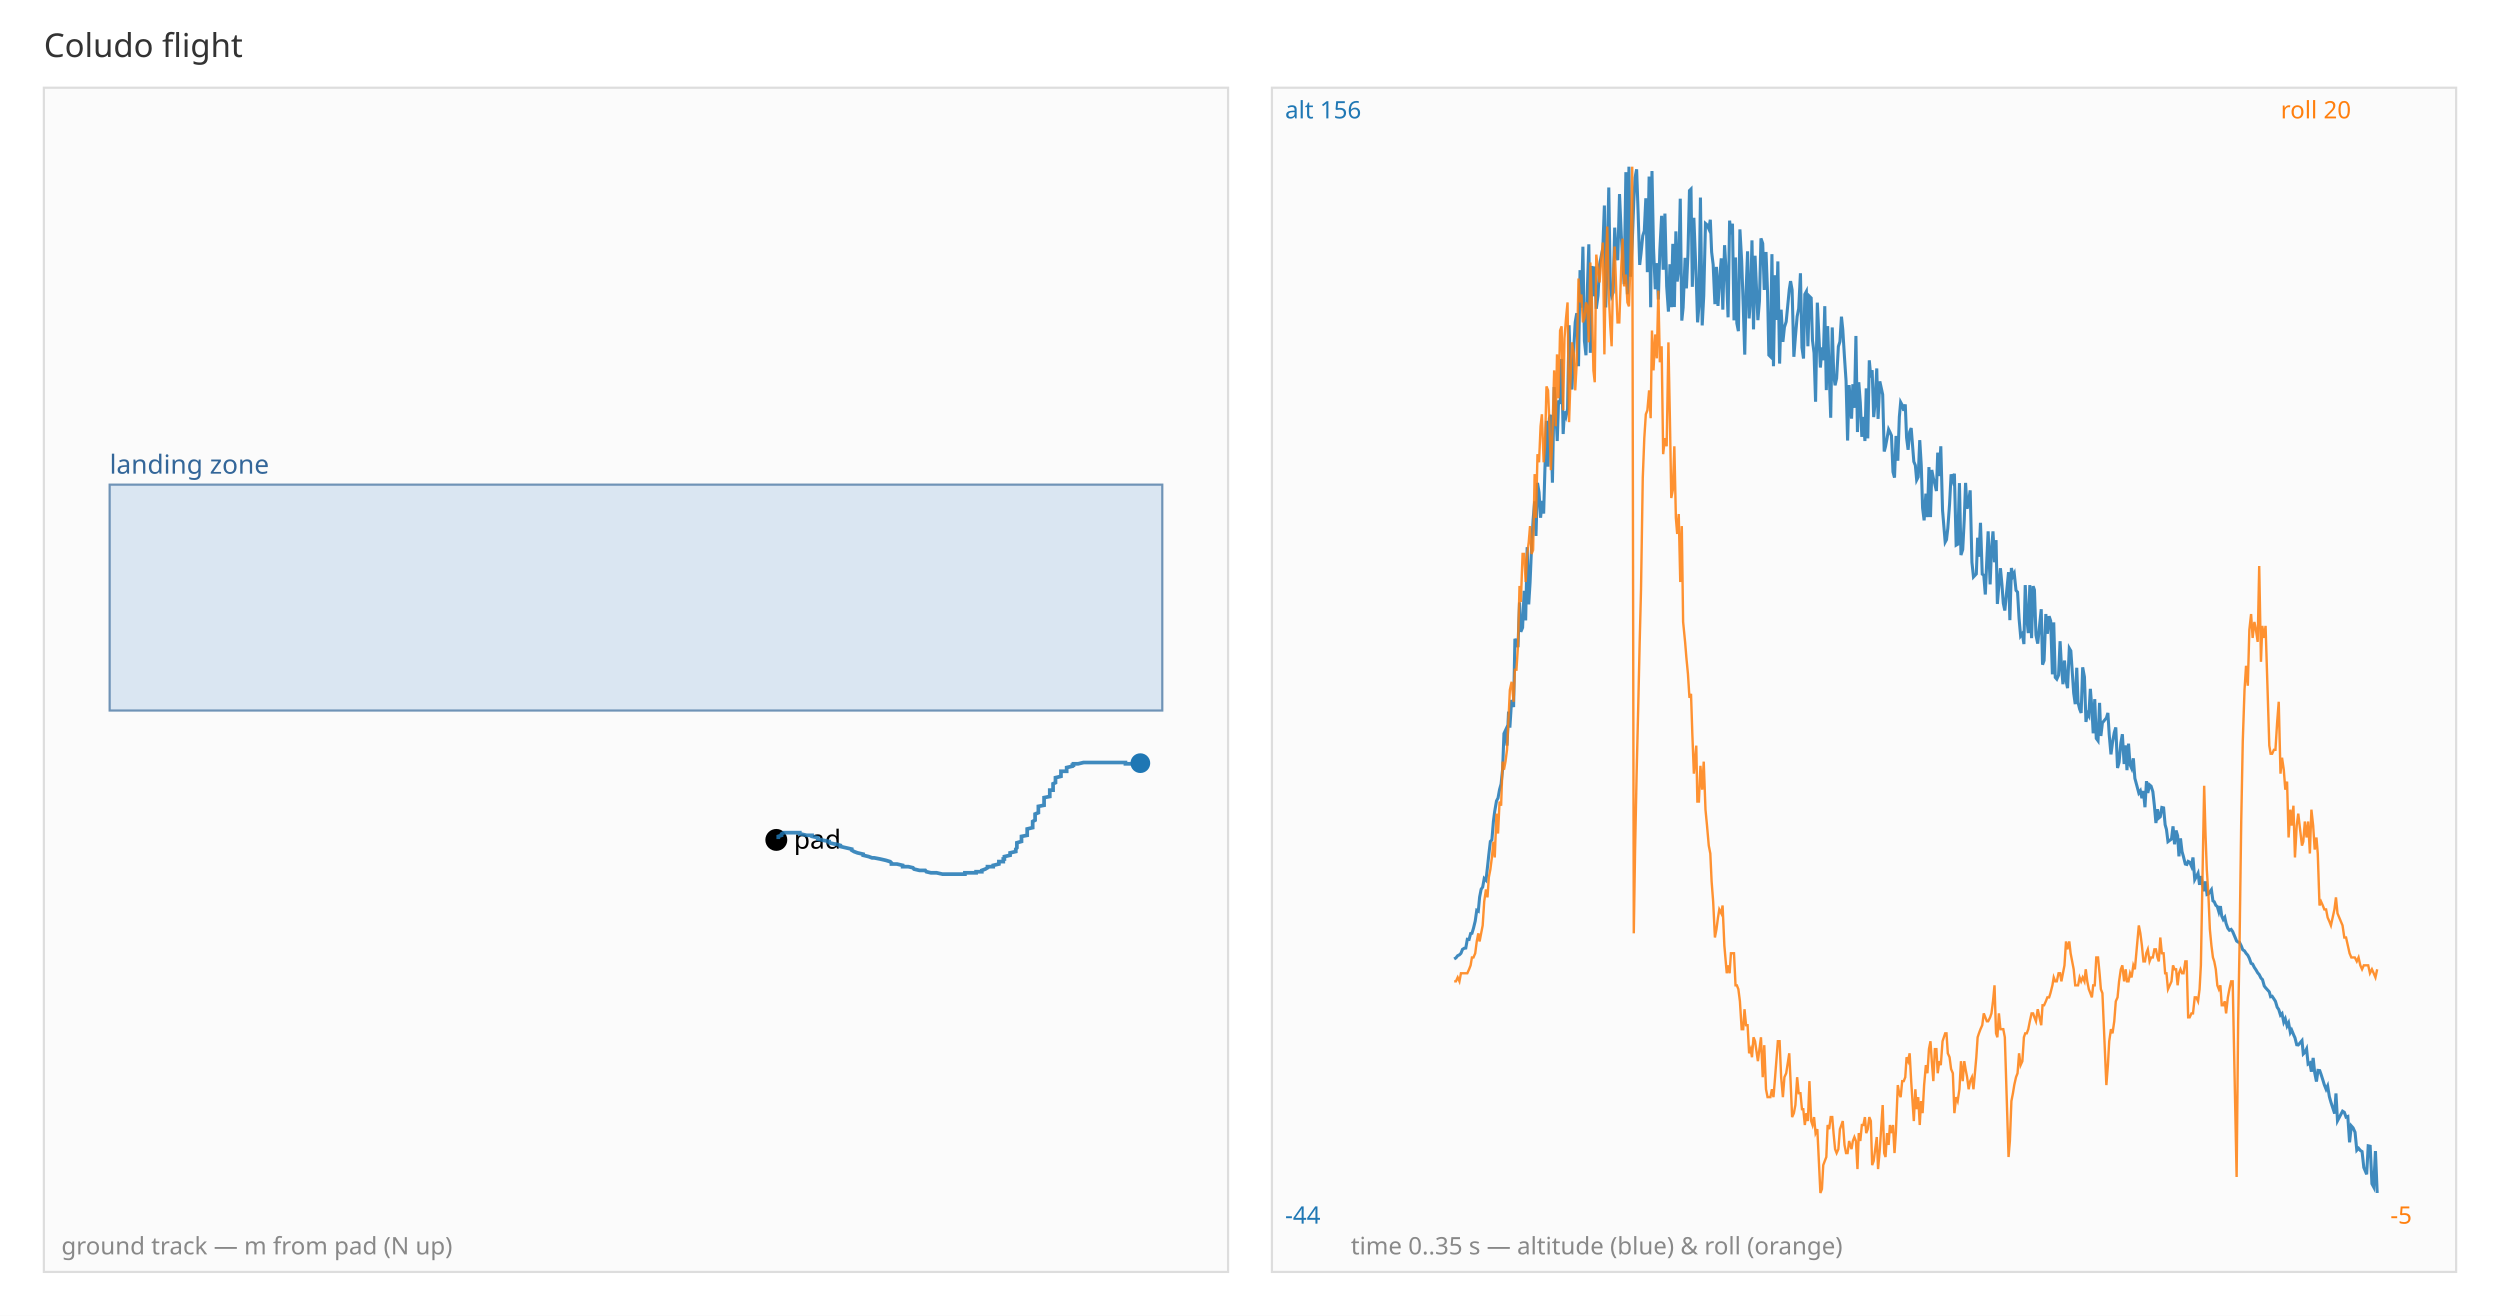
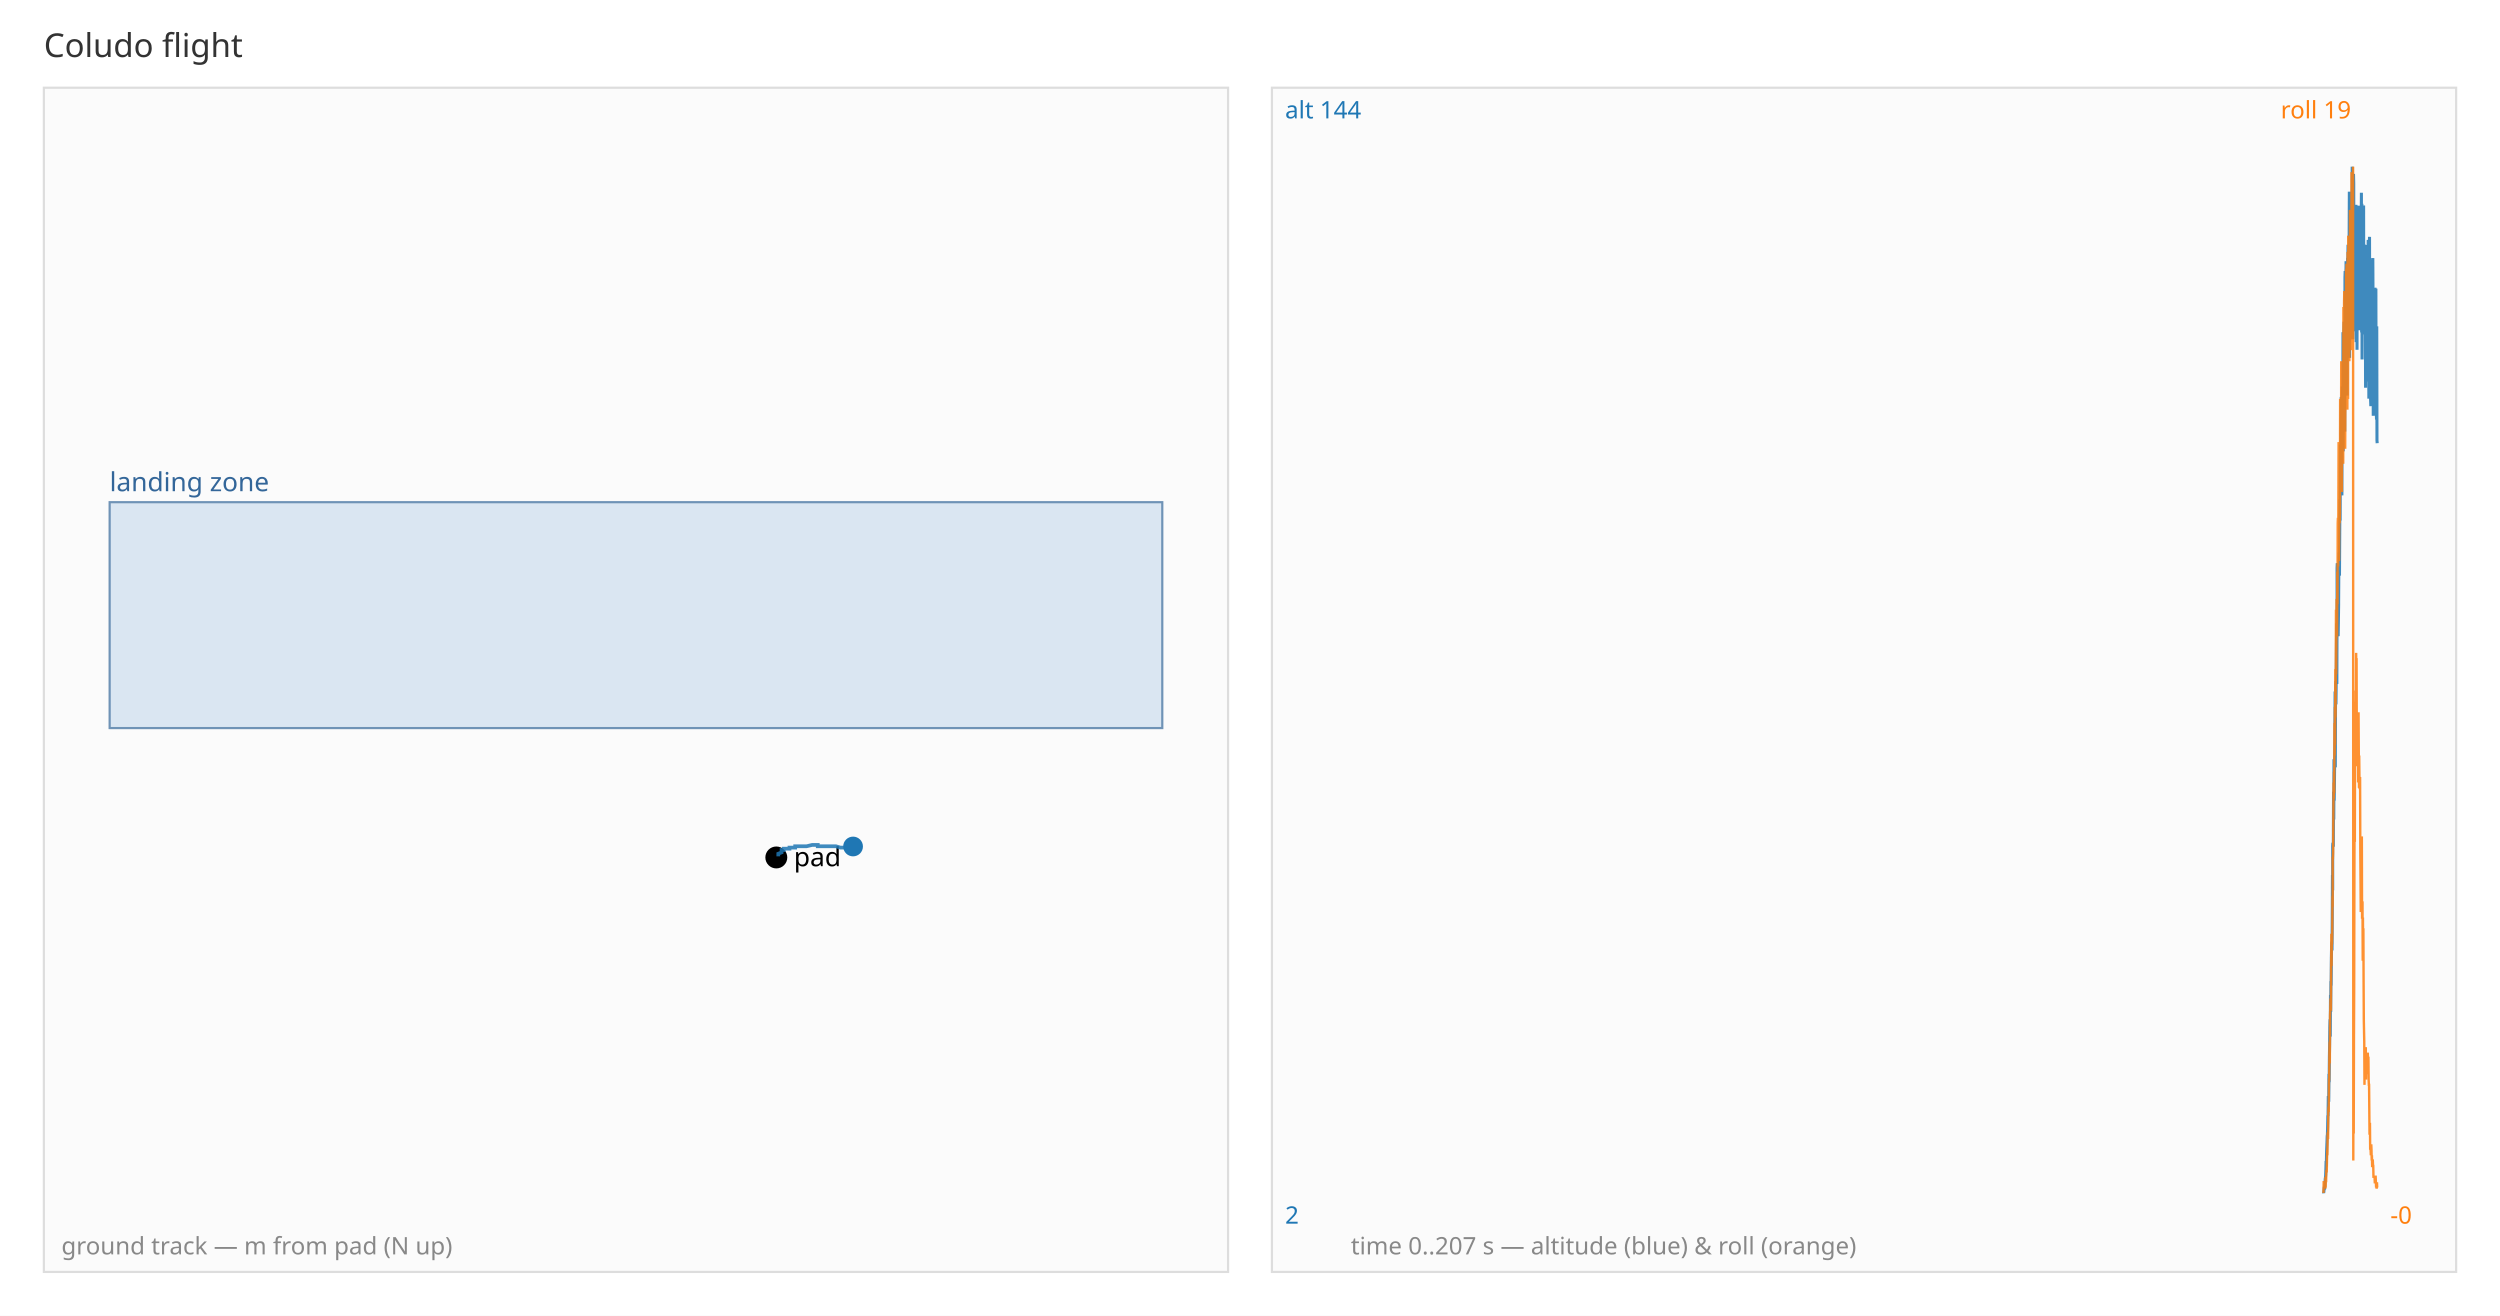
<svg xmlns="http://www.w3.org/2000/svg" width="1140" height="600" font-family="sans-serif" font-size="13">
  <rect width="1140" height="600" fill="white" />
  <text x="20" y="26" font-size="15" fill="#333">Coludo flight</text>
  <rect x="20" y="40" width="540" height="540" fill="#fbfbfb" stroke="#ddd" />
-   <rect x="50" y="221" width="480" height="103" fill="#cde" stroke="#369" opacity="0.7" />
-   <text x="50" y="216" fill="#369" font-size="12">landing zone</text>
-   <circle cx="354" cy="383" r="5" fill="black" />
-   <text x="362" y="387" font-size="12">pad</text>
-   <path d="M354.9,382.6 L354.9,382.6 L354.9,382.6 L354.9,382.6 L354.9,382.6 L354.9,382.6 L354.9,382.6 L354.9,382.6 L354.9,382.6 L354.9,382.6 L354.9,382.6 L354.9,382.6 L354.9,382.6 L354.9,382.6 L354.9,382.6 L354.9,382.6 L354.9,382.6 L354.9,382.6 L354.9,382.6 L354.9,382.6 L354.9,382.6 L354.9,382.6 L354.9,382.6 L354.9,382.6 L354.9,382.6 L354.9,382.6 L354.9,382.6 L354.9,382.6 L354.9,382.6 L354.9,382.6 L354.9,382.6 L354.9,382.6 L354.9,382.6 L354.9,382.6 L354.9,382.6 L354.9,382.6 L354.9,382.6 L354.9,382.6 L354.9,382.6 L354.9,382.6 L354.9,382.6 L354.9,382.6 L354.9,382.6 L354.9,382.6 L354.9,382.6 L354.9,382.6 L354.9,382.6 L354.9,382.6 L354.9,382.6 L354.9,382.6 L354.9,382.6 L354.9,382.6 L354.9,382.6 L354.9,382.0 L354.9,381.4 L354.9,381.4 L356.4,380.9 L356.4,380.3 L356.4,380.3 L357.4,379.7 L357.4,379.7 L357.4,379.7 L360.0,379.7 L360.0,379.7 L362.6,379.7 L362.6,379.7 L364.7,379.7 L364.7,380.3 L365.2,380.3 L367.8,380.9 L370.3,380.9 L370.3,381.4 L372.9,382.0 L372.9,382.0 L372.9,382.6 L375.5,383.2 L378.1,383.7 L378.1,384.3 L380.7,384.9 L381.2,384.9 L383.2,385.5 L383.2,386.0 L385.8,386.6 L388.4,387.2 L388.4,387.7 L389.4,388.3 L391.0,388.9 L393.6,389.5 L393.6,390.0 L396.1,390.6 L397.7,391.2 L398.7,391.2 L401.3,391.7 L401.3,391.7 L403.9,392.3 L405.9,392.9 L406.5,393.5 L406.5,394.0 L409.0,394.0 L411.6,394.6 L411.6,395.2 L414.2,395.2 L416.3,395.7 L416.3,395.7 L416.8,396.3 L419.3,396.9 L419.3,396.9 L421.9,396.9 L422.4,397.5 L422.4,397.5 L424.5,398.0 L424.5,398.0 L427.1,398.0 L429.7,398.6 L429.7,398.6 L430.7,398.6 L430.7,398.6 L432.2,398.6 L432.2,398.6 L434.8,398.6 L434.8,398.6 L437.4,398.6 L437.4,398.6 L439.0,398.6 L439.0,398.6 L440.0,398.6 L440.0,398.0 L442.6,398.0 L442.6,398.0 L445.1,398.0 L445.1,397.5 L445.1,397.5 L447.7,397.5 L447.7,396.9 L447.7,396.9 L449.3,396.3 L449.3,396.3 L450.3,395.7 L450.3,395.7 L450.3,395.2 L452.9,395.2 L452.9,394.6 L452.9,394.6 L455.5,394.0 L455.5,393.5 L455.5,393.5 L455.5,392.9 L457.5,392.9 L457.5,392.3 L457.5,391.7 L458.0,391.7 L458.0,391.2 L458.0,391.2 L458.0,391.2 L458.0,390.6 L460.6,390.0 L460.6,390.0 L460.6,389.5 L460.6,388.9 L463.2,388.3 L463.2,387.7 L463.2,387.7 L463.2,387.2 L463.7,386.6 L463.7,386.0 L463.7,386.0 L463.7,385.5 L463.7,384.9 L463.7,384.3 L465.8,383.7 L465.8,383.7 L465.8,383.2 L465.8,382.6 L465.8,382.0 L465.8,381.4 L468.4,380.9 L468.4,380.3 L468.4,379.7 L468.4,379.7 L468.4,379.2 L468.4,378.6 L468.4,378.0 L470.9,377.4 L470.9,376.9 L470.9,376.3 L470.9,375.7 L470.9,375.2 L470.9,374.6 L472.0,374.0 L472.0,373.4 L472.0,373.4 L472.0,372.9 L472.0,372.3 L472.0,371.7 L472.0,371.2 L473.5,370.6 L473.5,370.0 L473.5,369.4 L473.5,368.9 L473.5,368.9 L473.5,368.3 L473.5,368.3 L473.5,367.7 L476.1,367.2 L476.1,366.6 L476.1,366.0 L476.1,365.4 L476.1,364.9 L476.1,364.3 L476.1,363.7 L478.7,363.2 L478.7,362.6 L478.7,362.0 L478.7,361.4 L478.7,360.9 L478.7,360.3 L480.2,360.3 L480.2,359.7 L480.2,359.2 L480.2,358.6 L480.2,358.0 L480.2,357.4 L481.3,356.9 L481.3,356.3 L481.3,356.3 L481.3,355.7 L481.3,355.7 L481.3,355.2 L481.3,354.6 L483.8,354.0 L483.8,353.4 L483.8,352.9 L483.8,352.3 L483.8,351.7 L486.4,351.7 L486.4,351.2 L486.4,350.6 L486.4,350.6 L486.4,350.0 L489.0,349.4 L489.0,348.9 L489.5,348.9 L489.5,348.9 L489.5,348.3 L491.6,348.3 L491.6,348.3 L494.1,347.7 L494.1,347.7 L494.1,347.7 L496.7,347.7 L498.8,347.7 L498.8,347.7 L499.3,347.7 L499.3,347.7 L501.9,347.7 L501.9,347.7 L504.5,347.7 L504.5,347.7 L505.0,347.7 L507.0,347.7 L509.6,347.7 L512.2,347.7 L512.2,347.7 L513.2,347.7 L513.2,348.3 L514.8,348.3 L514.8,348.3 L517.4,348.3 L519.9,348.3 L519.9,348.3" fill="none" stroke="#1f77b4" stroke-width="1.7" opacity="0.85" />
-   <circle cx="520" cy="348" r="4.5" fill="#1f77b4" />
+   <rect x="50" y="229" width="480" height="103" fill="#cde" stroke="#369" opacity="0.7" />
+   <text x="50" y="224" fill="#369" font-size="12">landing zone</text>
+   <circle cx="354" cy="391" r="5" fill="black" />
+   <text x="362" y="395" font-size="12">pad</text>
+   <path d="M354.9,390.5 L354.9,390.5 L354.9,390.5 L354.9,390.5 L354.9,390.5 L354.9,390.5 L354.9,390.5 L354.9,390.5 L354.9,390.5 L354.9,390.5 L354.9,390.5 L354.9,390.5 L354.9,390.5 L354.9,390.5 L354.9,390.5 L354.9,390.5 L354.9,390.5 L354.9,390.5 L354.9,390.5 L354.9,390.5 L354.9,390.5 L354.9,390.5 L354.9,390.5 L354.9,390.5 L354.9,390.5 L354.9,390.5 L354.9,390.5 L354.9,390.5 L354.9,390.5 L354.9,390.5 L354.9,390.5 L354.9,390.5 L354.9,390.5 L354.9,390.5 L354.9,390.5 L354.9,390.5 L354.9,390.5 L354.9,390.5 L354.9,390.5 L354.9,390.5 L354.9,390.5 L354.9,390.5 L354.9,390.5 L354.9,390.5 L354.9,390.5 L354.9,390.5 L354.9,390.5 L354.9,390.5 L354.9,390.5 L354.9,390.5 L354.9,390.5 L354.9,390.5 L354.9,390.5 L354.9,390.5 L354.9,390.5 L354.9,389.9 L354.9,389.9 L354.9,389.3 L356.4,388.7 L356.4,388.2 L356.4,387.6 L356.4,387.6 L357.4,387.6 L357.4,387.6 L357.4,387.0 L360.0,387.0 L360.0,386.5 L360.0,386.5 L362.6,386.5 L362.6,385.9 L364.7,385.9 L364.7,385.9 L364.7,385.9 L365.2,385.9 L365.2,385.9 L367.8,385.9 L367.8,385.9 L370.3,385.3 L370.3,385.3 L372.9,385.3 L372.9,385.9 L372.9,385.9 L372.9,385.9 L375.5,385.9 L378.1,385.9 L378.1,385.9 L380.7,385.9 L381.2,385.9 L381.2,385.9 L381.2,385.9 L383.2,386.5 L385.8,386.5 L385.8,386.5 L388.4,386.5 L388.4,386.5 L389.4,386.5 L389.4,386.5" fill="none" stroke="#1f77b4" stroke-width="1.7" opacity="0.85" />
+   <circle cx="389" cy="386" r="4.5" fill="#1f77b4" />
  <text x="28" y="572" font-size="11" fill="#888">ground track — m from pad (N up)</text>
  <rect x="580" y="40" width="540" height="540" fill="#fbfbfb" stroke="#ddd" />
-   <text x="586" y="54" fill="#1f77b4" font-size="11">alt 156</text>
-   <text x="586" y="558" fill="#1f77b4" font-size="11">-44</text>
-   <path d="M663.1,437.3 L663.9,436.8 L664.7,435.8 L665.5,435.4 L666.2,434.7 L666.9,432.9 L667.7,432.4 L668.4,432.3 L669.1,428.3 L669.9,428.4 L670.6,425.7 L671.2,425.6 L671.9,423.3 L672.7,420.0 L673.4,415.1 L674.1,415.5 L674.7,409.1 L675.4,405.5 L676.1,404.5 L676.8,400.6 L677.6,401.4 L678.3,395.3 L678.9,389.7 L679.6,383.7 L680.3,383.0 L681.0,374.5 L681.6,369.9 L682.4,365.2 L683.1,363.9 L683.8,360.0 L684.5,357.5 L685.2,350.7 L685.8,334.5 L686.5,333.0 L687.2,340.0 L687.9,324.5 L688.5,331.8 L689.3,319.2 L690.2,322.4 L690.8,291.3 L691.5,292.8 L692.2,295.1 L692.9,274.7 L693.5,288.1 L694.3,286.2 L695.0,269.4 L695.7,282.9 L696.4,249.5 L697.1,275.6 L697.7,265.8 L698.4,249.1 L699.1,237.0 L699.8,228.6 L700.4,244.4 L701.1,220.2 L701.8,224.5 L702.5,236.1 L703.2,228.4 L703.9,234.2 L704.5,213.4 L705.2,191.9 L705.9,212.8 L706.5,190.7 L707.2,189.2 L707.9,220.1 L708.7,176.5 L709.4,187.0 L710.1,201.1 L710.7,182.6 L711.4,184.2 L712.1,163.7 L712.8,197.9 L713.4,187.6 L714.1,189.8 L714.8,186.6 L715.5,148.3 L716.2,170.8 L716.8,177.6 L717.7,157.8 L718.3,146.9 L719.0,142.8 L719.8,167.0 L720.5,123.2 L721.1,140.3 L721.8,112.5 L722.5,155.5 L723.2,162.0 L723.9,130.0 L724.5,111.4 L725.2,160.9 L725.9,121.3 L726.6,135.1 L727.2,121.5 L727.9,140.8 L728.7,134.7 L729.4,120.7 L730.2,116.6 L730.9,113.1 L731.6,93.7 L732.2,140.2 L732.9,118.6 L733.6,85.5 L734.3,130.9 L734.9,135.0 L735.6,133.4 L736.3,103.8 L737.0,116.4 L737.7,118.6 L738.5,88.5 L739.3,107.2 L740.0,119.4 L740.6,129.6 L741.4,78.5 L742.1,134.2 L742.8,76.0 L743.5,126.2 L744.3,110.5 L745.0,91.8 L745.6,81.0 L746.3,77.2 L747.0,97.5 L747.7,120.8 L748.3,115.6 L749.1,107.5 L749.8,105.3 L750.5,90.4 L751.2,124.1 L752.0,80.5 L752.7,140.1 L753.3,78.0 L754.0,113.1 L754.8,131.9 L755.5,120.0 L756.2,136.6 L756.9,113.8 L757.7,98.4 L758.4,123.0 L759.2,97.4 L760.0,130.5 L760.8,142.1 L761.5,120.5 L762.1,140.1 L762.8,111.2 L763.5,140.0 L764.2,105.5 L764.8,128.4 L765.5,122.6 L766.2,90.6 L766.9,146.2 L767.5,140.3 L768.4,117.6 L769.0,131.5 L769.7,116.0 L770.4,86.9 L771.1,86.2 L771.7,130.8 L772.4,99.3 L773.5,127.9 L774.1,147.0 L774.7,139.5 L775.4,90.1 L776.2,148.4 L776.9,135.0 L777.7,101.9 L778.4,102.5 L779.2,104.3 L779.9,100.2 L780.5,114.9 L781.2,120.7 L782.0,138.7 L782.7,121.7 L783.4,139.5 L784.1,128.1 L784.9,117.8 L785.6,141.2 L786.4,111.8 L787.4,128.5 L788.0,144.7 L788.7,100.6 L789.3,106.9 L790.0,102.0 L790.7,146.1 L791.4,117.4 L792.0,147.4 L792.7,151.0 L793.4,104.6 L794.2,119.0 L794.9,139.0 L795.6,161.7 L796.2,133.3 L796.9,114.6 L797.6,145.2 L798.3,135.3 L798.9,109.6 L799.6,150.2 L800.3,116.6 L801.6,146.0 L802.3,137.3 L803.0,108.7 L803.8,111.0 L804.5,132.2 L805.3,114.9 L806.0,133.2 L806.6,161.9 L807.3,162.6 L808.0,115.9 L808.7,167.0 L809.4,125.5 L810.0,145.9 L810.7,119.2 L811.5,165.8 L812.2,141.2 L813.0,155.9 L813.7,149.2 L814.5,146.7 L815.9,132.1 L816.5,128.2 L817.2,132.2 L818.0,162.7 L818.7,153.6 L819.5,144.3 L820.2,140.7 L821.0,124.6 L821.7,158.5 L822.4,163.5 L823.0,134.2 L823.7,132.9 L824.4,157.9 L825.1,135.1 L825.9,135.9 L826.5,155.3 L827.2,160.9 L827.9,183.2 L828.7,138.0 L830.1,167.6 L830.8,158.4 L831.4,164.3 L832.1,139.6 L832.8,177.9 L833.4,148.7 L834.1,169.4 L834.8,190.5 L835.5,149.3 L836.2,171.3 L836.8,175.7 L837.5,172.5 L838.3,158.0 L839.0,155.8 L839.7,144.4 L840.3,150.2 L841.1,163.2 L841.8,173.7 L842.5,200.9 L843.2,175.6 L844.3,190.9 L844.9,175.2 L845.6,186.0 L846.3,153.2 L847.0,197.0 L847.6,174.3 L848.3,183.7 L849.0,199.2 L849.7,190.1 L850.4,201.1 L851.0,177.1 L851.7,199.9 L852.4,164.3 L853.1,172.2 L853.7,168.8 L854.4,190.2 L855.1,182.9 L855.8,168.0 L856.4,191.0 L857.2,173.9 L858.5,179.9 L859.2,205.9 L859.8,203.6 L860.5,199.8 L861.2,195.8 L861.8,197.0 L862.5,198.6 L863.2,215.2 L863.9,217.8 L864.6,198.8 L865.4,210.1 L866.1,190.1 L866.7,183.4 L867.4,184.7 L868.1,187.3 L868.8,184.4 L869.4,199.6 L870.1,205.1 L870.8,197.0 L871.5,195.2 L872.7,210.5 L873.4,212.2 L874.0,218.9 L874.7,217.5 L875.4,200.7 L876.1,212.3 L876.7,231.6 L877.4,237.3 L878.2,225.1 L878.9,235.8 L879.6,213.0 L880.3,235.8 L880.9,214.3 L881.6,218.0 L882.3,220.8 L883.0,223.9 L883.6,206.4 L884.3,217.1 L885.0,203.5 L885.8,232.7 L887.0,247.2 L887.6,246.1 L888.2,240.9 L889.0,229.9 L889.7,216.3 L890.5,219.0 L891.2,216.0 L892.0,248.6 L892.7,248.2 L893.5,220.3 L894.2,253.1 L895.0,250.6 L895.7,237.0 L896.3,220.2 L897.0,232.0 L897.7,228.8 L898.4,223.6 L899.2,256.4 L899.9,263.1 L901.2,261.7 L901.8,245.2 L902.4,253.9 L903.1,238.4 L903.9,261.8 L904.6,262.3 L905.3,271.1 L906.0,255.0 L906.6,242.3 L907.5,266.5 L908.1,251.1 L908.8,242.3 L909.5,256.4 L910.2,246.3 L910.8,275.4 L911.5,266.7 L912.2,259.1 L912.9,266.7 L913.5,275.1 L914.2,278.4 L915.9,260.9 L916.5,282.8 L917.2,259.0 L917.9,262.7 L918.5,261.5 L919.3,269.2 L920.0,270.0 L920.7,282.1 L921.4,290.0 L922.2,288.9 L922.9,293.7 L923.5,266.8 L924.2,281.7 L924.9,288.7 L925.6,266.8 L926.4,291.0 L927.1,267.3 L927.7,269.0 L928.4,289.6 L929.2,293.5 L930.8,277.8 L931.4,303.1 L932.1,301.2 L932.9,280.0 L933.6,289.0 L934.4,281.0 L935.1,283.1 L935.9,307.5 L936.5,283.8 L937.2,308.9 L937.9,309.7 L938.7,307.9 L939.4,292.4 L940.0,303.3 L940.7,312.0 L941.4,301.2 L942.1,310.3 L942.8,313.8 L943.6,295.6 L944.3,296.8 L945.6,316.0 L946.3,321.1 L947.0,304.5 L947.6,320.3 L948.3,323.3 L949.0,325.1 L949.7,304.3 L950.5,308.7 L951.2,329.2 L951.8,325.2 L952.5,326.4 L953.2,314.1 L953.9,323.2 L954.5,334.4 L955.2,318.8 L955.9,336.7 L956.7,337.8 L957.4,320.5 L958.0,335.6 L958.7,329.6 L960.5,327.4 L961.2,325.1 L961.8,335.0 L962.6,344.0 L963.3,338.6 L964.1,334.1 L964.8,331.7 L965.6,350.2 L966.3,347.6 L967.1,338.8 L967.8,334.8 L968.6,348.4 L969.3,339.9 L969.9,351.2 L970.6,339.1 L971.3,348.7 L972.0,350.3 L972.8,345.8 L973.5,354.9 L975.3,361.6 L976.0,360.6 L976.7,364.0 L977.4,360.7 L978.1,368.1 L978.8,356.2 L979.4,361.6 L980.2,357.9 L980.9,358.5 L981.7,361.0 L982.4,367.4 L983.1,375.3 L983.8,369.0 L984.4,373.0 L985.1,372.4 L985.8,368.2 L986.6,368.4 L987.3,376.1 L987.9,378.2 L988.6,383.8 L990.2,382.6 L990.9,376.8 L991.6,385.0 L992.3,378.7 L993.0,381.1 L993.6,390.5 L994.3,382.3 L995.0,388.3 L995.7,390.8 L996.5,394.0 L997.2,394.2 L997.8,392.8 L998.5,393.2 L999.3,395.0 L1000.0,391.0 L1000.8,401.1 L1001.5,399.8 L1002.3,398.2 L1003.0,403.5 L1003.6,399.5 L1005.1,406.4 L1005.7,401.9 L1006.4,407.9 L1007.0,407.7 L1007.7,406.7 L1008.4,405.7 L1009.1,410.8 L1009.7,411.2 L1010.4,412.8 L1011.1,413.4 L1011.8,415.8 L1012.5,413.2 L1013.1,417.7 L1013.8,419.3 L1014.5,418.3 L1015.1,421.1 L1015.9,423.3 L1016.6,424.2 L1017.4,423.8 L1018.1,424.8 L1019.9,429.1 L1020.6,429.6 L1021.2,429.7 L1022.0,431.3 L1022.7,433.1 L1023.5,433.6 L1024.2,434.7 L1025.0,435.6 L1025.7,437.0 L1026.5,439.3 L1027.2,439.6 L1028.0,441.2 L1028.7,442.2 L1029.5,443.6 L1030.2,444.4 L1031.0,446.0 L1031.7,446.7 L1032.5,449.6 L1033.1,450.4 L1034.8,452.3 L1035.4,454.5 L1036.1,454.3 L1036.9,455.5 L1037.6,456.6 L1038.4,459.3 L1039.1,460.3 L1039.9,462.9 L1040.6,462.2 L1041.4,466.1 L1042.1,464.6 L1042.9,467.8 L1043.6,466.4 L1044.4,470.8 L1045.0,469.7 L1045.9,471.9 L1046.5,473.2 L1047.3,476.4 L1048.0,476.5 L1049.7,474.5 L1050.3,480.6 L1051.0,479.9 L1051.8,478.3 L1052.5,485.2 L1053.3,484.7 L1054.0,488.7 L1054.8,482.4 L1055.5,489.1 L1056.3,493.2 L1057.0,488.1 L1057.8,488.2 L1058.4,489.9 L1059.2,492.4 L1059.9,494.7 L1060.7,496.7 L1061.4,495.2 L1062.2,500.1 L1062.9,502.6 L1064.6,507.8 L1065.2,498.6 L1065.9,511.1 L1068.2,506.7 L1069.0,507.2 L1069.8,509.4 L1070.6,509.1 L1071.4,520.9 L1072.2,513.4 L1073.0,514.3 L1073.9,516.3 L1074.7,524.5 L1075.5,523.6 L1076.3,524.6 L1077.1,525.1 L1077.9,532.4 L1079.2,535.5 L1079.9,522.5 L1080.8,522.7 L1081.6,539.8 L1082.4,541.3 L1083.2,524.9 L1084.0,544.0" fill="none" stroke="#1f77b4" stroke-width="1.4" opacity="0.85" />
-   <text x="1040" y="54" fill="#ff7f0e" font-size="11">roll 20</text>
-   <text x="1090" y="558" fill="#ff7f0e" font-size="11">-5</text>
-   <path d="M663.1,447.5 L663.9,447.5 L664.7,445.7 L665.5,447.5 L666.2,443.8 L666.9,443.8 L667.7,443.8 L668.4,443.8 L669.1,443.8 L669.9,442.0 L670.6,440.2 L671.2,436.6 L671.9,436.6 L672.7,434.7 L673.4,429.3 L674.1,425.6 L674.7,429.3 L675.4,425.6 L676.1,422.0 L676.8,411.1 L677.6,405.6 L678.3,409.2 L678.9,400.1 L679.6,396.5 L680.3,391.0 L681.0,383.8 L681.6,391.0 L682.4,371.0 L683.1,380.1 L683.8,365.5 L684.5,367.4 L685.2,347.3 L685.8,351.0 L686.5,347.3 L687.2,341.9 L687.9,327.3 L688.5,314.6 L689.3,310.9 L690.2,320.0 L690.8,305.4 L691.5,305.4 L692.2,294.5 L692.9,267.2 L693.5,274.5 L694.3,252.6 L695.0,252.6 L695.7,265.4 L696.4,252.6 L697.1,247.2 L697.7,239.9 L698.4,252.6 L699.1,250.8 L699.8,216.2 L700.4,236.2 L701.1,207.1 L701.8,210.8 L702.5,194.4 L703.1,188.9 L703.9,210.8 L704.5,203.5 L705.2,176.2 L705.9,178.0 L706.5,192.5 L707.2,214.4 L707.9,198.0 L708.7,168.9 L709.4,194.4 L710.0,161.6 L710.7,181.6 L711.4,150.7 L712.1,148.8 L712.8,187.1 L713.4,154.3 L714.1,145.2 L714.8,137.9 L715.5,192.5 L716.1,174.3 L716.8,156.1 L717.7,161.6 L718.3,178.0 L719.0,165.2 L719.8,127.0 L720.5,137.9 L721.1,134.3 L721.8,147.0 L722.5,145.2 L723.2,137.9 L723.8,139.7 L724.5,156.1 L725.2,119.7 L725.9,137.9 L726.6,168.9 L727.2,174.3 L727.9,116.1 L728.7,123.3 L729.4,128.8 L730.2,117.9 L730.9,110.6 L731.6,161.6 L732.2,123.3 L732.9,103.3 L733.6,134.3 L734.3,148.8 L734.9,157.9 L735.6,125.2 L736.3,112.4 L737.0,132.5 L737.6,147.0 L738.4,147.0 L739.3,121.5 L739.9,108.8 L740.6,130.6 L741.4,125.2 L742.1,137.9 L742.8,139.7 L743.5,119.7 L744.3,76.0 L745.0,425.6 L745.6,387.4 L746.3,352.8 L747.0,323.7 L747.7,292.7 L748.3,269.0 L749.1,218.0 L749.8,199.8 L750.5,188.9 L751.2,187.1 L752.0,178.0 L752.7,190.7 L753.3,150.7 L754.0,168.9 L754.8,152.5 L755.5,163.4 L756.2,132.5 L756.9,165.2 L757.7,157.9 L758.4,207.1 L759.2,199.8 L760.0,203.5 L760.8,156.1 L761.5,192.5 L762.1,227.1 L762.8,223.5 L763.5,203.5 L764.2,236.2 L764.8,243.5 L765.5,234.4 L766.2,265.4 L766.9,239.9 L767.5,283.6 L768.4,292.7 L769.0,300.0 L769.7,307.3 L770.4,318.2 L771.1,316.4 L771.7,334.6 L772.4,352.8 L773.5,340.0 L774.0,365.5 L774.7,365.5 L775.4,349.2 L776.2,360.1 L776.9,347.3 L777.7,369.2 L778.4,376.5 L779.2,385.6 L779.9,389.2 L780.5,402.0 L781.2,411.1 L782.0,427.5 L782.7,423.8 L783.4,418.4 L784.0,414.7 L784.9,416.5 L785.5,412.9 L786.3,431.1 L787.4,443.8 L788.0,440.2 L788.7,443.8 L789.3,434.7 L790.0,434.7 L790.7,434.7 L791.4,449.3 L792.0,449.3 L792.7,451.1 L793.4,456.6 L794.2,469.3 L794.9,469.3 L795.5,460.2 L796.2,467.5 L796.9,467.5 L797.6,480.3 L798.3,478.4 L798.9,482.1 L799.6,473.0 L800.3,474.8 L801.6,483.9 L802.3,478.4 L803.0,473.0 L803.8,491.2 L804.5,476.6 L805.3,496.7 L806.0,500.3 L806.6,500.3 L807.3,500.3 L808.0,496.7 L808.7,500.3 L809.3,493.0 L810.0,483.9 L810.7,474.8 L811.5,474.8 L812.2,491.2 L813.0,500.3 L813.7,491.2 L814.5,489.4 L815.9,480.3 L816.5,493.0 L817.2,509.4 L818.0,507.6 L818.7,503.9 L819.5,491.2 L820.2,498.5 L821.0,498.5 L821.7,505.8 L822.3,505.8 L823.0,513.0 L823.7,507.6 L824.4,511.2 L825.1,493.0 L825.9,511.2 L826.5,513.0 L827.2,509.4 L827.9,516.7 L828.7,514.9 L830.1,544.0 L830.8,542.2 L831.4,531.3 L832.1,529.4 L832.8,527.6 L833.4,513.0 L834.1,514.9 L834.8,509.4 L835.5,509.4 L836.1,516.7 L836.8,524.0 L837.5,525.8 L838.3,524.0 L839.0,514.9 L839.7,513.0 L840.3,511.2 L841.1,522.1 L841.8,525.8 L842.5,525.8 L843.2,520.3 L844.3,524.0 L844.9,520.3 L845.6,518.5 L846.3,520.3 L847.0,533.1 L847.6,516.7 L848.3,520.3 L849.0,513.0 L849.7,513.0 L850.4,509.4 L851.0,516.7 L851.7,514.9 L852.4,509.4 L853.1,511.2 L853.7,531.3 L854.4,529.4 L855.1,524.0 L855.8,518.5 L856.4,533.1 L857.2,524.0 L858.5,503.9 L859.2,525.8 L859.8,527.6 L860.5,516.7 L861.2,522.1 L861.8,513.0 L862.5,516.7 L863.2,513.0 L863.9,525.8 L864.5,516.7 L865.4,494.8 L866.0,498.5 L866.7,500.3 L867.4,493.0 L868.1,493.0 L868.8,491.2 L869.4,482.1 L870.1,483.9 L870.8,480.3 L871.5,493.0 L872.7,511.2 L873.4,496.7 L874.0,505.8 L874.7,500.3 L875.4,513.0 L876.0,502.1 L876.7,507.6 L877.4,494.8 L878.2,485.7 L878.9,489.4 L879.6,478.4 L880.3,474.8 L880.9,483.9 L881.6,493.0 L882.3,478.4 L883.0,478.4 L883.6,489.4 L884.3,483.9 L885.0,485.7 L885.8,474.8 L887.0,471.2 L887.6,471.2 L888.2,480.3 L889.0,482.1 L889.7,487.5 L890.5,489.4 L891.2,507.6 L892.0,500.3 L892.7,502.1 L893.5,496.7 L894.2,483.9 L895.0,493.0 L895.7,483.9 L896.3,487.5 L897.0,491.2 L897.7,496.7 L898.4,493.0 L899.2,491.2 L899.9,496.7 L901.2,482.1 L901.8,473.0 L902.4,471.2 L903.1,469.3 L903.9,467.5 L904.6,462.1 L905.3,463.9 L906.0,465.7 L906.6,465.7 L907.5,463.9 L908.1,462.1 L908.8,456.6 L909.5,449.3 L910.2,471.2 L910.8,473.0 L911.5,462.1 L912.2,469.3 L912.9,469.3 L913.5,469.3 L914.2,473.0 L915.9,527.6 L916.5,520.3 L917.2,502.1 L917.9,498.5 L918.5,494.8 L919.3,491.2 L920.0,489.4 L920.7,480.3 L921.4,485.7 L922.2,483.9 L922.9,473.0 L923.5,471.2 L924.2,471.2 L924.9,469.3 L925.6,465.7 L926.4,462.1 L927.1,462.1 L927.7,463.9 L928.4,465.7 L929.2,460.2 L930.8,467.5 L931.4,458.4 L932.1,458.4 L932.9,456.6 L933.6,454.8 L934.4,454.8 L935.0,452.9 L935.9,449.3 L936.5,445.7 L937.2,447.5 L937.9,447.5 L938.7,443.8 L939.4,443.8 L940.0,447.5 L940.7,443.8 L941.4,440.2 L942.1,429.3 L942.7,432.9 L943.6,429.3 L944.2,434.7 L945.6,442.0 L946.3,449.3 L947.0,449.3 L947.6,449.3 L948.3,445.7 L949.0,447.5 L949.7,445.7 L950.5,447.5 L951.1,442.0 L951.8,447.5 L952.5,451.1 L953.2,452.9 L953.9,454.8 L954.5,449.3 L955.2,449.3 L955.9,436.6 L956.7,436.6 L957.4,443.8 L958.0,451.1 L958.7,452.9 L960.5,494.8 L961.2,485.7 L961.8,474.8 L962.6,469.3 L963.3,471.2 L964.1,465.7 L964.8,456.6 L965.6,454.8 L966.3,447.5 L967.1,442.0 L967.8,440.2 L968.6,447.5 L969.3,442.0 L969.9,447.5 L970.6,447.5 L971.3,443.8 L972.0,445.7 L972.8,440.2 L973.5,442.0 L975.3,422.0 L976.0,425.6 L976.7,431.1 L977.4,438.4 L978.1,438.4 L978.7,434.7 L979.4,432.9 L980.2,438.4 L980.9,436.6 L981.7,436.6 L982.4,432.9 L983.1,432.9 L983.8,436.6 L984.4,438.4 L985.1,427.5 L985.8,434.7 L986.6,434.7 L987.3,443.8 L987.9,443.8 L988.6,451.1 L990.2,447.5 L990.9,440.2 L991.6,442.0 L992.3,442.0 L993.0,449.3 L993.6,443.8 L994.3,442.0 L995.0,443.8 L995.7,443.8 L996.5,438.4 L997.1,438.4 L997.8,463.9 L998.5,463.9 L999.3,462.1 L1000.0,462.1 L1000.8,454.8 L1001.5,454.8 L1002.3,456.6 L1003.0,451.1 L1003.6,440.2 L1005.1,358.3 L1005.7,380.1 L1006.3,396.5 L1007.0,407.4 L1007.7,423.8 L1008.4,431.1 L1009.1,436.6 L1009.7,438.4 L1010.4,442.0 L1011.1,449.3 L1011.8,451.1 L1012.5,449.3 L1013.1,458.4 L1013.8,458.4 L1014.5,456.6 L1015.1,462.1 L1015.9,454.8 L1016.6,451.1 L1017.4,447.5 L1018.1,447.5 L1019.9,536.7 L1020.6,465.7 L1021.2,432.9 L1022.0,374.6 L1022.7,338.2 L1023.5,314.6 L1024.2,303.6 L1025.0,312.7 L1025.7,287.2 L1026.5,280.0 L1027.2,290.9 L1028.0,283.6 L1028.7,287.2 L1029.5,292.7 L1030.2,258.1 L1031.0,301.8 L1031.6,285.4 L1032.4,290.9 L1033.1,285.4 L1034.8,340.0 L1035.4,343.7 L1036.1,343.7 L1036.9,341.9 L1037.6,341.9 L1038.4,329.1 L1039.1,320.0 L1039.9,352.8 L1040.6,345.5 L1041.4,351.0 L1042.1,360.1 L1042.9,356.4 L1043.6,381.9 L1044.4,369.2 L1045.0,376.5 L1045.8,367.4 L1046.5,391.0 L1047.3,376.5 L1048.0,371.0 L1049.7,385.6 L1050.3,383.8 L1051.0,374.6 L1051.8,381.9 L1052.5,374.6 L1053.3,389.2 L1054.0,369.2 L1054.8,376.5 L1055.5,387.4 L1056.3,381.9 L1056.9,389.2 L1057.7,412.9 L1058.4,411.1 L1059.2,412.9 L1059.9,414.7 L1060.7,414.7 L1061.4,418.4 L1062.2,420.2 L1062.9,422.0 L1064.5,414.7 L1065.2,409.2 L1065.9,416.5 L1068.2,422.0 L1069.0,427.5 L1069.8,427.5 L1070.6,431.1 L1071.4,434.7 L1072.2,436.6 L1073.0,436.6 L1073.8,436.6 L1074.7,438.4 L1075.5,436.6 L1076.3,440.2 L1077.1,442.0 L1077.9,440.2 L1079.2,440.2 L1079.9,440.2 L1080.7,443.8 L1081.6,442.0 L1082.4,443.8 L1083.2,445.7 L1084.0,442.0" fill="none" stroke="#ff7f0e" stroke-width="1.1" opacity="0.85" />
-   <text x="616" y="572" font-size="11" fill="#888">time 0..35 s — altitude (blue) &amp; roll (orange)</text>
+   <text x="586" y="54" fill="#1f77b4" font-size="11">alt 144</text>
+   <text x="586" y="558" fill="#1f77b4" font-size="11">2</text>
+   <path d="M1059.5,543.7 L1059.6,544.0 L1059.7,543.2 L1059.9,541.2 L1060.0,542.4 L1060.1,541.0 L1060.2,539.7 L1060.3,537.6 L1060.4,537.0 L1060.5,535.9 L1060.6,533.2 L1060.7,529.4 L1060.8,531.9 L1060.9,525.9 L1061.0,523.3 L1061.1,520.9 L1061.2,518.0 L1061.3,517.3 L1061.4,513.7 L1061.5,508.6 L1061.6,508.9 L1061.7,499.8 L1061.8,500.5 L1061.9,502.4 L1062.0,489.7 L1062.1,493.5 L1062.2,482.3 L1062.3,476.5 L1062.4,468.3 L1062.5,464.8 L1062.6,472.7 L1062.7,453.7 L1062.8,461.5 L1062.9,447.4 L1063.0,449.4 L1063.1,437.6 L1063.2,431.6 L1063.3,429.4 L1063.4,433.4 L1063.5,419.7 L1063.6,399.0 L1063.7,406.0 L1063.7,385.8 L1063.8,384.3 L1064.0,386.1 L1064.1,361.0 L1064.2,373.7 L1064.3,346.2 L1064.4,365.1 L1064.5,357.6 L1064.6,346.0 L1064.7,336.9 L1064.8,315.3 L1064.9,349.9 L1065.0,317.9 L1065.1,310.6 L1065.2,321.2 L1065.3,311.8 L1065.4,298.0 L1065.5,284.2 L1065.6,311.9 L1065.7,277.7 L1065.7,259.0 L1065.8,256.8 L1065.9,267.0 L1066.0,260.5 L1066.1,259.1 L1066.2,290.1 L1066.4,276.4 L1066.5,259.3 L1066.6,257.9 L1066.7,251.9 L1066.8,262.5 L1066.9,244.9 L1067.0,227.6 L1067.1,237.4 L1067.2,202.7 L1067.3,209.8 L1067.4,203.3 L1067.5,190.1 L1067.6,181.0 L1067.7,209.4 L1067.8,206.6 L1067.9,225.9 L1068.0,180.2 L1068.1,176.2 L1068.2,201.3 L1068.3,193.2 L1068.4,151.5 L1068.5,205.8 L1068.6,151.4 L1068.7,174.2 L1068.8,150.7 L1068.9,146.7 L1069.0,168.3 L1069.1,149.3 L1069.2,196.8 L1069.3,126.5 L1069.4,123.6 L1069.5,166.2 L1069.6,129.4 L1069.7,132.8 L1069.8,119.1 L1069.9,178.5 L1070.0,150.7 L1070.1,160.7 L1070.2,152.2 L1070.3,180.4 L1070.4,128.6 L1070.5,117.6 L1070.6,120.0 L1070.7,111.6 L1070.8,134.8 L1070.9,111.6 L1071.0,161.3 L1071.1,115.9 L1071.2,111.7 L1071.3,87.4 L1071.4,163.2 L1071.5,95.0 L1071.6,130.4 L1071.7,110.4 L1071.8,112.6 L1071.9,124.6 L1072.0,147.1 L1072.1,105.4 L1072.2,132.3 L1072.3,90.4 L1072.4,130.6 L1072.5,119.3 L1072.6,76.0 L1072.7,98.0 L1072.8,154.7 L1072.9,140.4 L1073.0,121.1 L1073.1,89.3 L1073.2,79.3 L1073.3,83.6 L1073.4,151.1 L1073.5,113.6 L1073.6,103.2 L1073.7,101.2 L1073.8,99.9 L1073.9,107.4 L1074.0,142.8 L1074.1,118.4 L1074.2,141.7 L1074.3,93.4 L1074.4,156.0 L1074.5,116.4 L1074.6,113.4 L1074.7,97.1 L1074.8,159.5 L1074.9,105.0 L1075.0,134.8 L1075.1,121.6 L1075.2,101.2 L1075.3,124.9 L1075.4,108.3 L1075.5,93.8 L1075.7,102.8 L1075.8,127.4 L1075.9,103.4 L1076.0,119.9 L1076.1,150.6 L1076.2,143.6 L1076.3,116.0 L1076.4,125.6 L1076.5,139.2 L1076.6,106.1 L1076.7,103.4 L1076.8,87.9 L1076.9,151.6 L1077.0,92.9 L1077.1,163.9 L1077.2,128.7 L1077.3,116.2 L1077.4,146.7 L1077.5,144.4 L1077.6,118.3 L1077.7,102.9 L1077.8,93.7 L1077.9,152.5 L1078.1,111.5 L1078.2,136.7 L1078.3,129.4 L1078.4,141.8 L1078.5,120.9 L1078.6,130.8 L1078.7,176.8 L1078.8,114.5 L1078.9,111.7 L1079.0,161.8 L1079.1,150.1 L1079.2,152.4 L1079.3,164.8 L1079.4,119.5 L1079.5,128.8 L1079.6,158.6 L1079.7,174.0 L1079.8,118.2 L1079.9,109.4 L1080.0,119.5 L1080.1,155.1 L1080.2,181.8 L1080.3,122.2 L1080.5,108.0 L1080.6,149.3 L1080.7,152.1 L1080.8,154.7 L1080.9,179.6 L1081.1,185.2 L1081.2,137.4 L1081.3,177.9 L1081.4,145.1 L1081.5,183.4 L1081.6,176.4 L1081.7,121.7 L1081.8,149.2 L1081.9,118.9 L1082.0,117.7 L1082.1,136.2 L1082.2,189.6 L1082.3,152.6 L1082.4,182.2 L1082.5,165.1 L1082.6,173.0 L1082.7,153.2 L1082.8,162.1 L1082.9,189.3 L1083.0,131.2 L1083.1,135.8 L1083.2,161.1 L1083.3,152.1 L1083.4,131.6 L1083.5,178.5 L1083.6,188.7 L1083.7,191.3 L1083.8,148.8 L1083.9,200.8 L1084.0,202.1" fill="none" stroke="#1f77b4" stroke-width="1.4" opacity="0.85" />
+   <text x="1040" y="54" fill="#ff7f0e" font-size="11">roll 19</text>
+   <text x="1090" y="558" fill="#ff7f0e" font-size="11">-0</text>
+   <path d="M1059.5,544.0 L1059.6,539.1 L1059.7,539.1 L1059.9,541.5 L1060.0,541.5 L1060.1,541.5 L1060.2,541.5 L1060.3,541.5 L1060.4,536.6 L1060.5,541.5 L1060.6,536.6 L1060.7,539.1 L1060.8,534.1 L1060.9,534.1 L1061.0,534.1 L1061.1,529.2 L1061.2,524.3 L1061.3,526.8 L1061.4,516.9 L1061.5,516.9 L1061.6,519.4 L1061.7,507.1 L1061.8,504.6 L1061.9,507.1 L1062.0,492.3 L1062.1,492.3 L1062.2,480.0 L1062.3,475.0 L1062.4,484.9 L1062.5,462.7 L1062.6,460.3 L1062.7,455.3 L1062.8,460.3 L1062.9,460.3 L1063.0,440.5 L1063.1,425.8 L1063.2,440.5 L1063.3,428.2 L1063.4,430.7 L1063.5,425.8 L1063.6,408.5 L1063.7,413.5 L1063.7,391.3 L1063.8,391.3 L1063.9,388.8 L1064.1,356.8 L1064.2,364.2 L1064.3,351.9 L1064.4,361.7 L1064.5,329.7 L1064.6,344.5 L1064.7,322.3 L1064.8,339.6 L1064.9,305.1 L1065.0,327.2 L1065.1,310.0 L1065.2,278.0 L1065.3,307.5 L1065.4,285.4 L1065.5,273.1 L1065.6,290.3 L1065.7,273.1 L1065.7,290.3 L1065.8,260.7 L1065.9,275.5 L1066.0,238.6 L1066.1,236.1 L1066.2,258.3 L1066.4,201.6 L1066.5,204.1 L1066.6,255.8 L1066.7,236.1 L1066.8,231.2 L1066.9,238.6 L1067.0,233.6 L1067.1,181.9 L1067.2,201.6 L1067.3,199.2 L1067.4,196.7 L1067.5,213.9 L1067.6,164.7 L1067.7,172.1 L1067.8,223.8 L1067.9,223.8 L1068.0,186.8 L1068.1,211.5 L1068.2,181.9 L1068.3,201.6 L1068.4,194.2 L1068.5,211.5 L1068.6,140.0 L1068.7,201.6 L1068.8,157.3 L1068.9,137.6 L1069.0,132.7 L1069.1,184.4 L1069.2,186.8 L1069.3,204.1 L1069.4,204.1 L1069.5,174.5 L1069.6,164.7 L1069.7,167.1 L1069.8,122.8 L1069.9,186.8 L1070.0,120.3 L1070.1,132.7 L1070.2,125.3 L1070.3,122.8 L1070.4,186.8 L1070.5,115.4 L1070.6,115.4 L1070.7,181.9 L1070.8,108.0 L1070.9,108.0 L1071.0,110.5 L1071.1,157.3 L1071.2,122.8 L1071.3,164.7 L1071.4,120.3 L1071.5,135.1 L1071.6,95.7 L1071.7,152.4 L1071.8,135.1 L1071.9,147.4 L1072.0,159.7 L1072.1,147.4 L1072.2,142.5 L1072.3,78.5 L1072.4,120.3 L1072.5,98.2 L1072.6,147.4 L1072.7,117.9 L1072.8,105.6 L1072.9,105.6 L1073.0,76.0 L1073.1,529.2 L1073.2,484.9 L1073.3,516.9 L1073.4,475.0 L1073.5,450.4 L1073.6,401.1 L1073.7,359.3 L1073.8,383.9 L1073.9,339.6 L1074.0,319.9 L1074.1,349.4 L1074.2,314.9 L1074.3,329.7 L1074.4,297.7 L1074.5,312.5 L1074.6,300.1 L1074.7,337.1 L1074.8,342.0 L1074.9,349.4 L1075.0,327.2 L1075.1,327.2 L1075.2,324.8 L1075.3,356.8 L1075.4,346.9 L1075.5,324.8 L1075.7,359.3 L1075.8,344.5 L1075.9,354.3 L1076.0,359.3 L1076.1,359.3 L1076.2,354.3 L1076.3,388.8 L1076.4,401.1 L1076.5,415.9 L1076.6,386.4 L1076.7,396.2 L1076.8,406.1 L1076.9,411.0 L1077.0,381.4 L1077.1,418.4 L1077.2,418.4 L1077.3,411.0 L1077.4,438.1 L1077.5,418.4 L1077.6,435.6 L1077.7,423.3 L1077.8,447.9 L1077.9,465.2 L1078.1,475.0 L1078.2,494.7 L1078.3,484.9 L1078.4,489.8 L1078.5,484.9 L1078.6,484.9 L1078.7,487.3 L1078.8,477.5 L1078.9,492.3 L1079.0,482.4 L1079.1,484.9 L1079.2,480.0 L1079.3,489.8 L1079.4,487.3 L1079.5,482.4 L1079.6,489.8 L1079.7,480.0 L1079.8,482.4 L1079.9,482.4 L1080.0,482.4 L1080.1,492.3 L1080.2,494.7 L1080.3,494.7 L1080.5,516.9 L1080.6,516.9 L1080.7,512.0 L1080.8,524.3 L1080.9,521.8 L1081.1,526.8 L1081.2,524.3 L1081.3,521.8 L1081.4,524.3 L1081.5,529.2 L1081.6,526.8 L1081.7,531.7 L1081.8,531.7 L1081.9,529.2 L1082.0,529.2 L1082.1,531.7 L1082.2,531.7 L1082.3,536.6 L1082.4,536.6 L1082.5,536.6 L1082.6,536.6 L1082.7,536.6 L1082.8,536.6 L1082.9,539.1 L1083.0,539.1 L1083.1,536.6 L1083.2,536.6 L1083.3,536.6 L1083.4,539.1 L1083.5,541.5 L1083.6,539.1 L1083.7,541.5 L1083.8,541.5 L1083.9,539.1 L1084.0,541.5" fill="none" stroke="#ff7f0e" stroke-width="1.1" opacity="0.85" />
+   <text x="616" y="572" font-size="11" fill="#888">time 0..207 s — altitude (blue) &amp; roll (orange)</text>
</svg>
